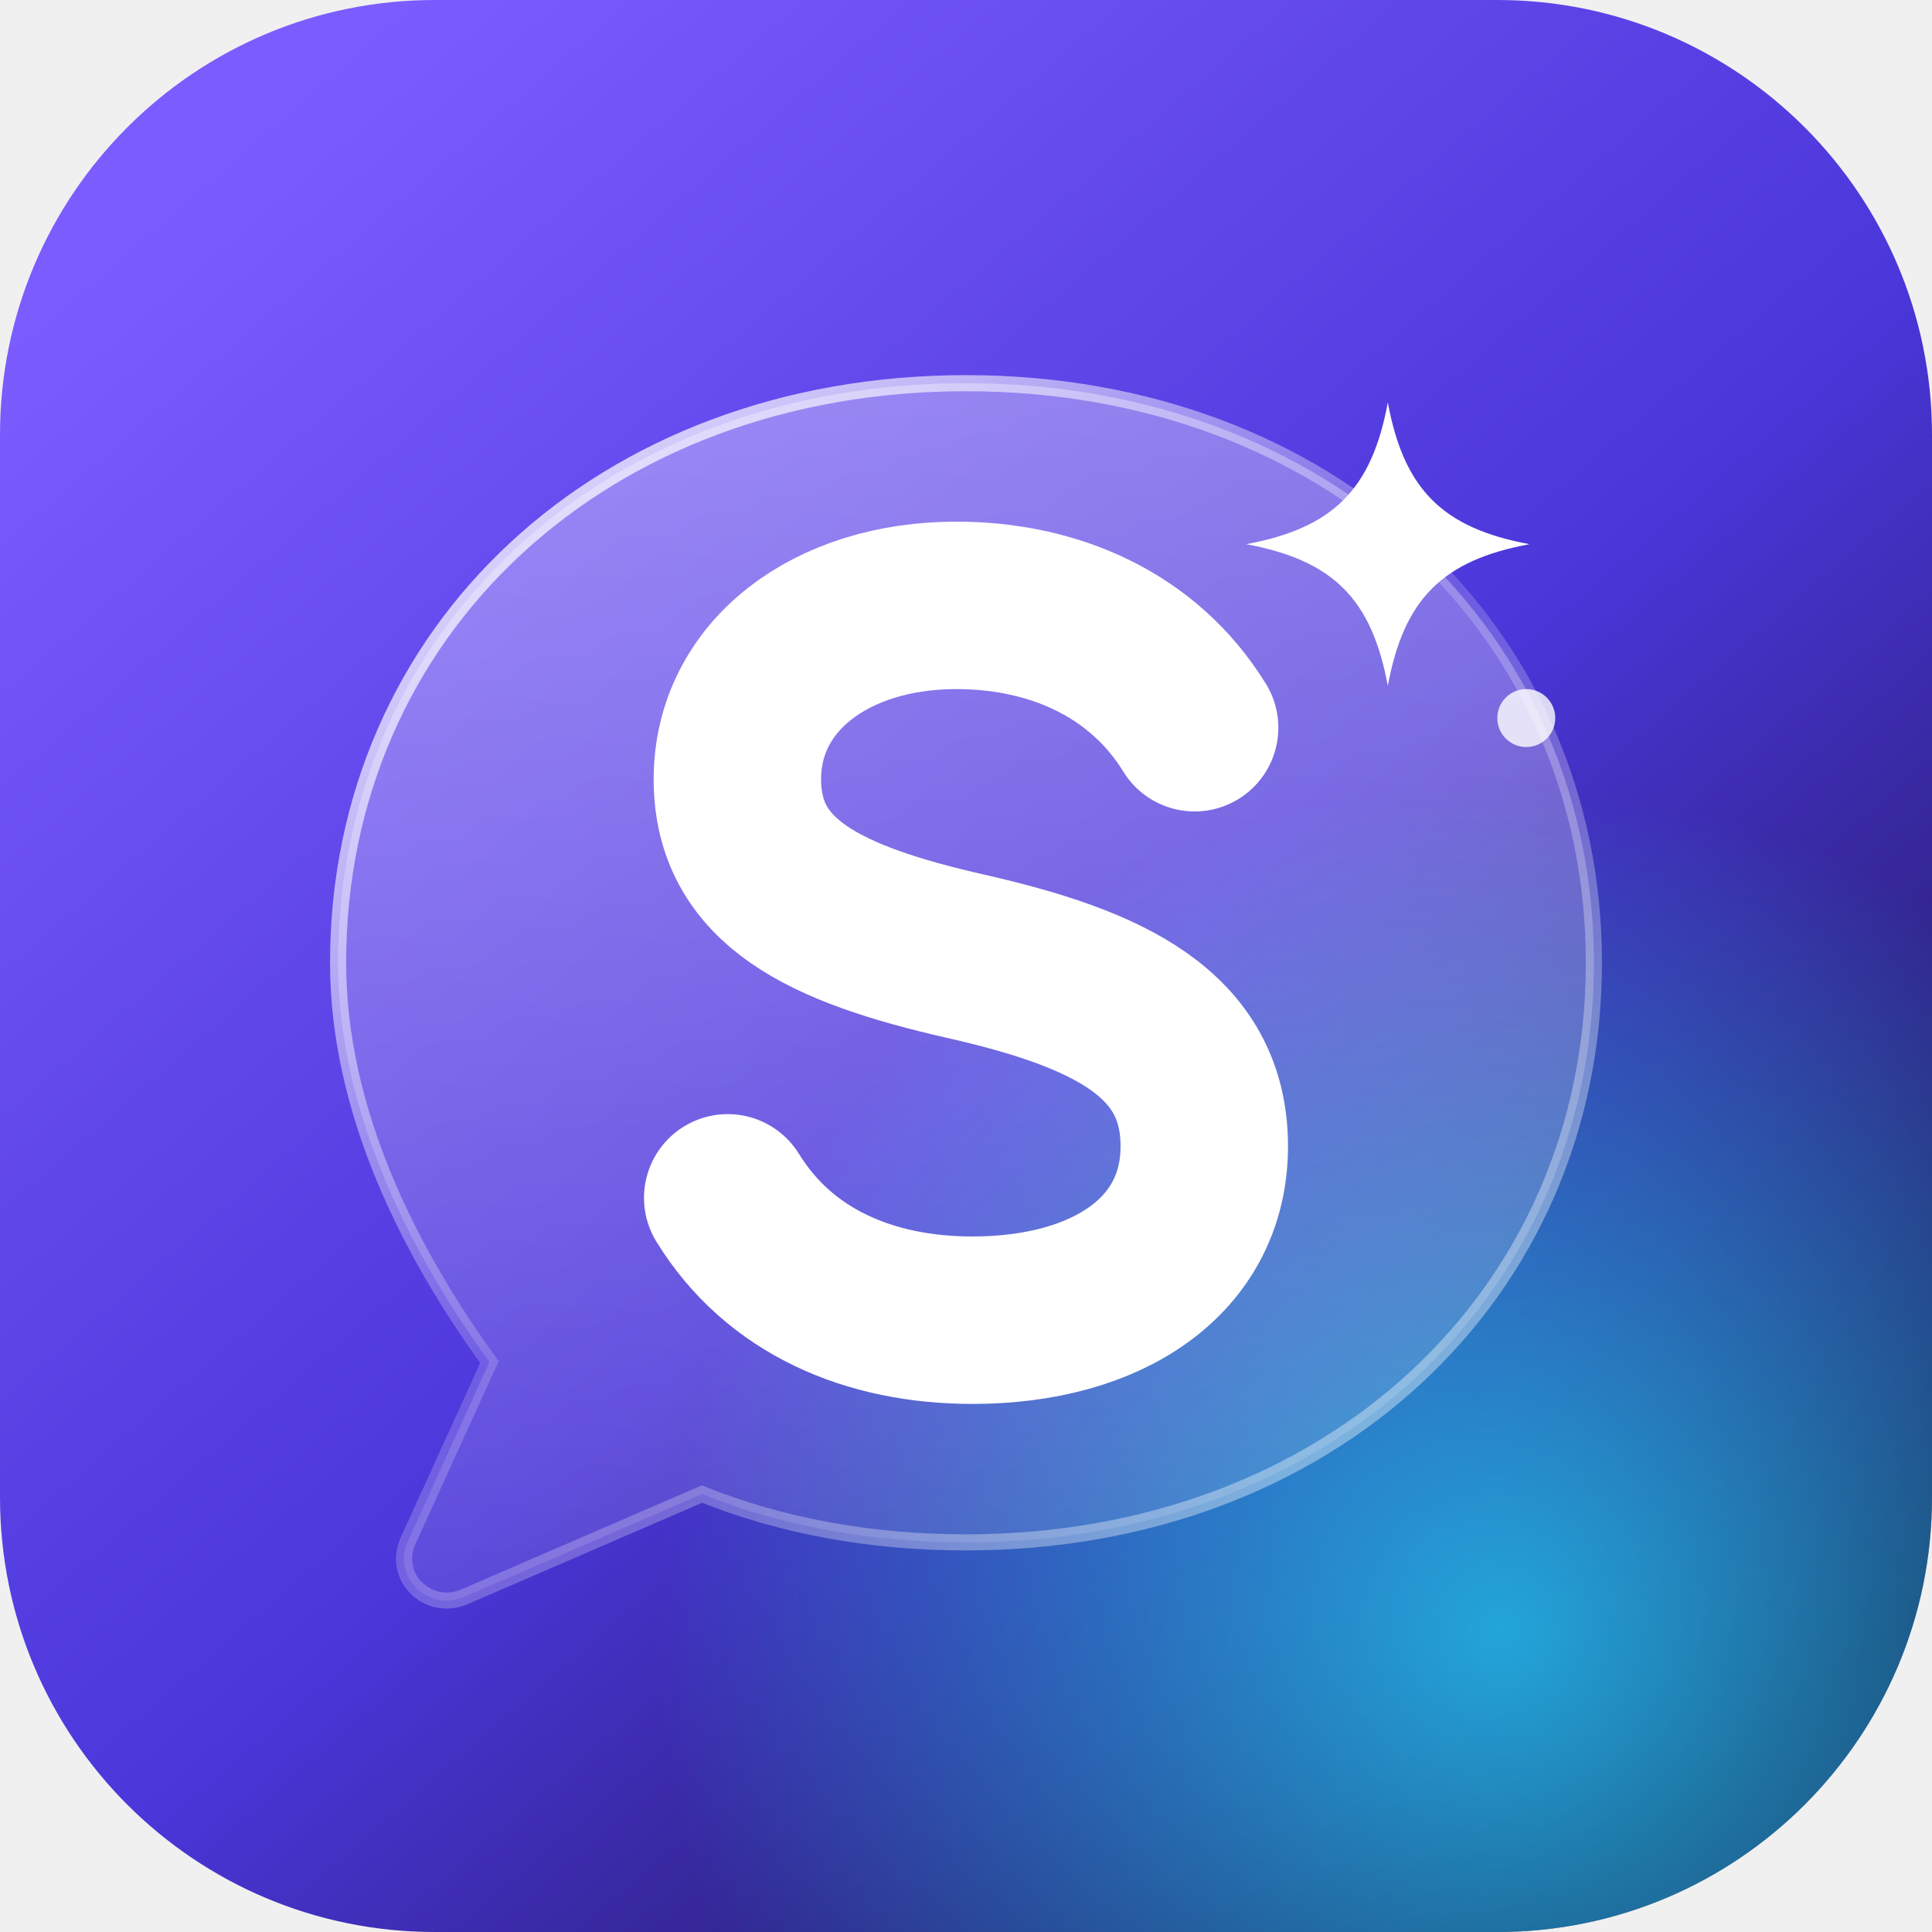
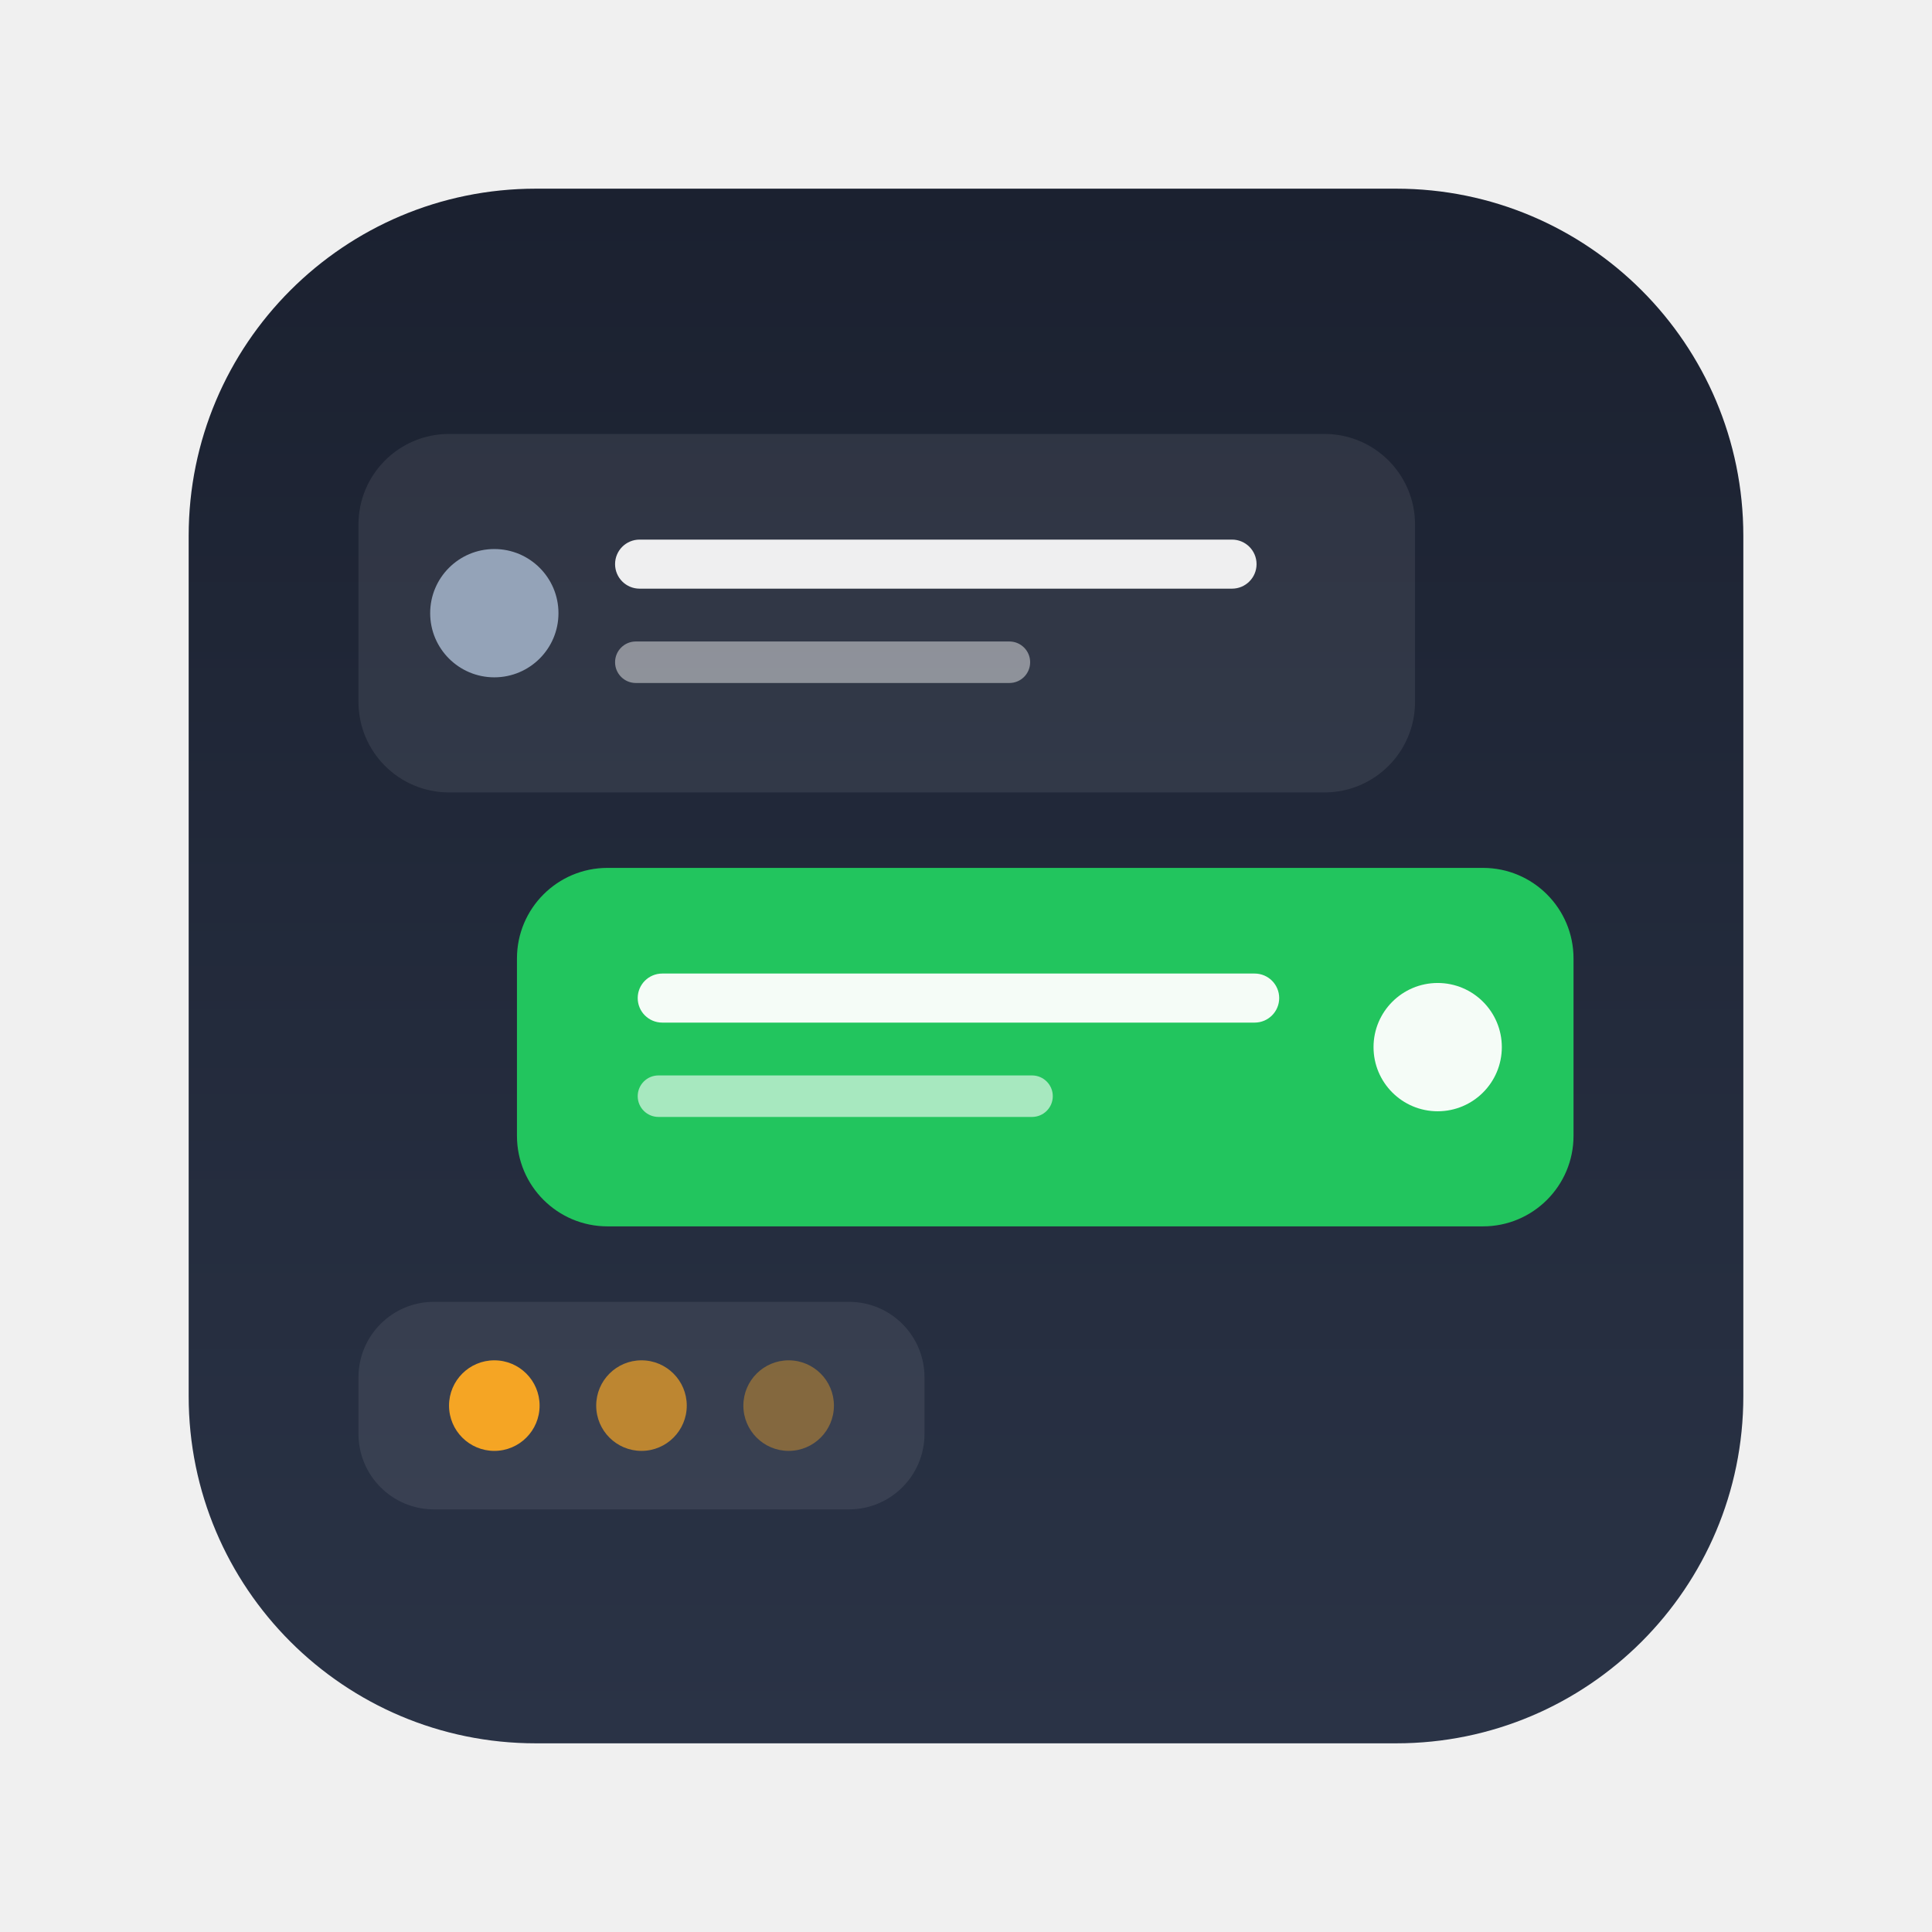
- <svg xmlns="http://www.w3.org/2000/svg" width="1200" height="1200" viewBox="0 0 1200 1200" fill="none">
+ <svg xmlns="http://www.w3.org/2000/svg" width="1024" height="1024" viewBox="0 0 1024 1024" fill="none">
  <defs>
-     <linearGradient id="bg" x1="150" y1="80" x2="1050" y2="1120" gradientUnits="userSpaceOnUse">
-       <stop offset="0" stop-color="#7B5CFF" />
-       <stop offset="0.55" stop-color="#4A36D9" />
-       <stop offset="1" stop-color="#1A1446" />
-     </linearGradient>
-     <radialGradient id="glow" cx="0" cy="0" r="1" gradientUnits="userSpaceOnUse" gradientTransform="translate(930 1010) rotate(90) scale(520)">
-       <stop offset="0" stop-color="#22D3FF" stop-opacity="0.75" />
-       <stop offset="1" stop-color="#22D3FF" stop-opacity="0" />
-     </radialGradient>
-     <linearGradient id="glass" x1="600" y1="230" x2="600" y2="1000" gradientUnits="userSpaceOnUse">
-       <stop offset="0" stop-color="#FFFFFF" stop-opacity="0.34" />
-       <stop offset="1" stop-color="#FFFFFF" stop-opacity="0.10" />
-     </linearGradient>
-     <linearGradient id="rim" x1="300" y1="240" x2="900" y2="980" gradientUnits="userSpaceOnUse">
-       <stop offset="0" stop-color="#FFFFFF" stop-opacity="0.85" />
-       <stop offset="0.5" stop-color="#FFFFFF" stop-opacity="0.18" />
-       <stop offset="1" stop-color="#FFFFFF" stop-opacity="0.45" />
+     <linearGradient id="bg" x1="0" y1="0" x2="0" y2="1">
+       <stop offset="0" stop-color="#1B2130" />
+       <stop offset="1" stop-color="#2A3346" />
    </linearGradient>
  </defs>
-   <rect id="plate" width="1200" height="1200" rx="270" fill="url(#bg)" />
-   <rect width="1200" height="1200" rx="270" fill="url(#glow)" />
-   <path d="M600 238C826 238 990 392 990 598C990 804 826 958 600 958C541 958 486 948 436 928L288 992C266 1001 244 980 253 958L304 846C254 777 210 690 210 598C210 392 374 238 600 238Z" fill="url(#glass)" stroke="url(#rim)" stroke-width="10" />
-   <path d="M742 452C710 400 654 376 594 376C516 376 458 420 458 484C458 548 512 574 600 594C688 614 748 642 748 712C748 780 688 820 604 820C540 820 484 796 452 744" stroke="#FFFFFF" stroke-width="104" stroke-linecap="round" stroke-linejoin="round" />
-   <path d="M862 250C872 304 896 328 950 338C896 348 872 372 862 426C852 372 828 348 774 338C828 328 852 304 862 250Z" fill="#FFFFFF" />
-   <circle cx="948" cy="446" r="18" fill="#FFFFFF" fill-opacity="0.8" />
+   <rect x="100" y="100" width="824" height="824" rx="184" fill="url(#bg)" />
+   <rect x="190.0" y="230.0" width="560.0" height="190.0" rx="48.0" fill="#FFFFFF" fill-opacity="0.08" />
+   <circle cx="262.0" cy="325.0" r="34.0" fill="#94A3B8" />
+   <rect x="326.0" y="286.0" width="340.0" height="26.0" rx="13.0" fill="#FFFFFF" fill-opacity="0.92" />
+   <rect x="326.0" y="340.0" width="220.0" height="22.0" rx="11.0" fill="#FFFFFF" fill-opacity="0.45" />
+   <rect x="274.0" y="460.0" width="560.0" height="190.0" rx="48.0" fill="#22C55E" />
+   <rect x="338.0" y="516.0" width="340.0" height="26.0" rx="13.0" fill="#FFFFFF" fill-opacity="0.95" />
+   <rect x="338.0" y="570.0" width="220.0" height="22.0" rx="11.0" fill="#FFFFFF" fill-opacity="0.6" />
+   <circle cx="762.0" cy="555.0" r="34.0" fill="#FFFFFF" fill-opacity="0.95" />
+   <rect x="190.0" y="690.0" width="300.0" height="110.0" rx="40.0" fill="#FFFFFF" fill-opacity="0.08" />
+   <circle cx="262.0" cy="745.0" r="24.0" fill="#F5A524" />
+   <circle cx="340.0" cy="745.0" r="24.0" fill="#F5A524" fill-opacity="0.7" />
+   <circle cx="418.0" cy="745.0" r="24.0" fill="#F5A524" fill-opacity="0.4" />
</svg>
